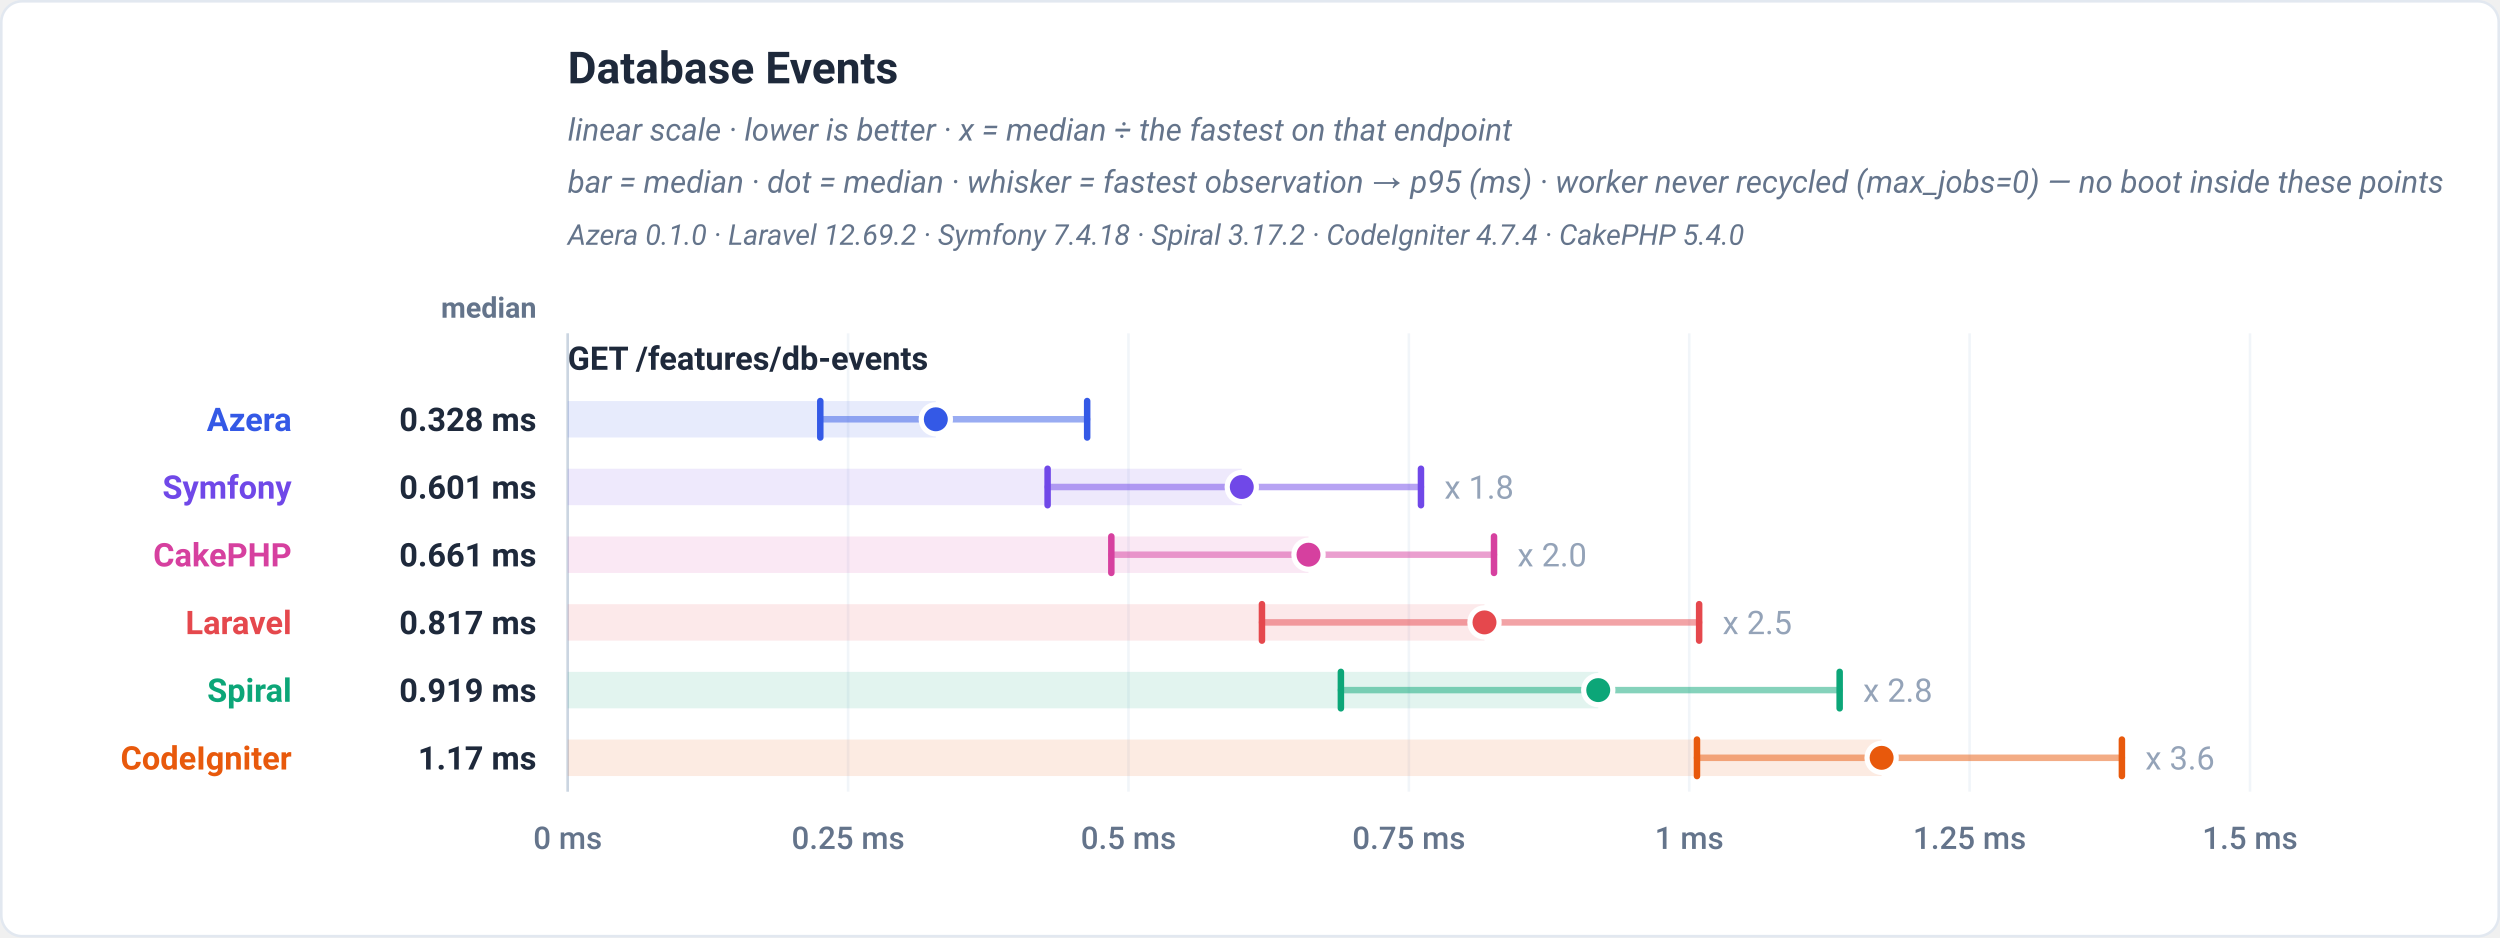
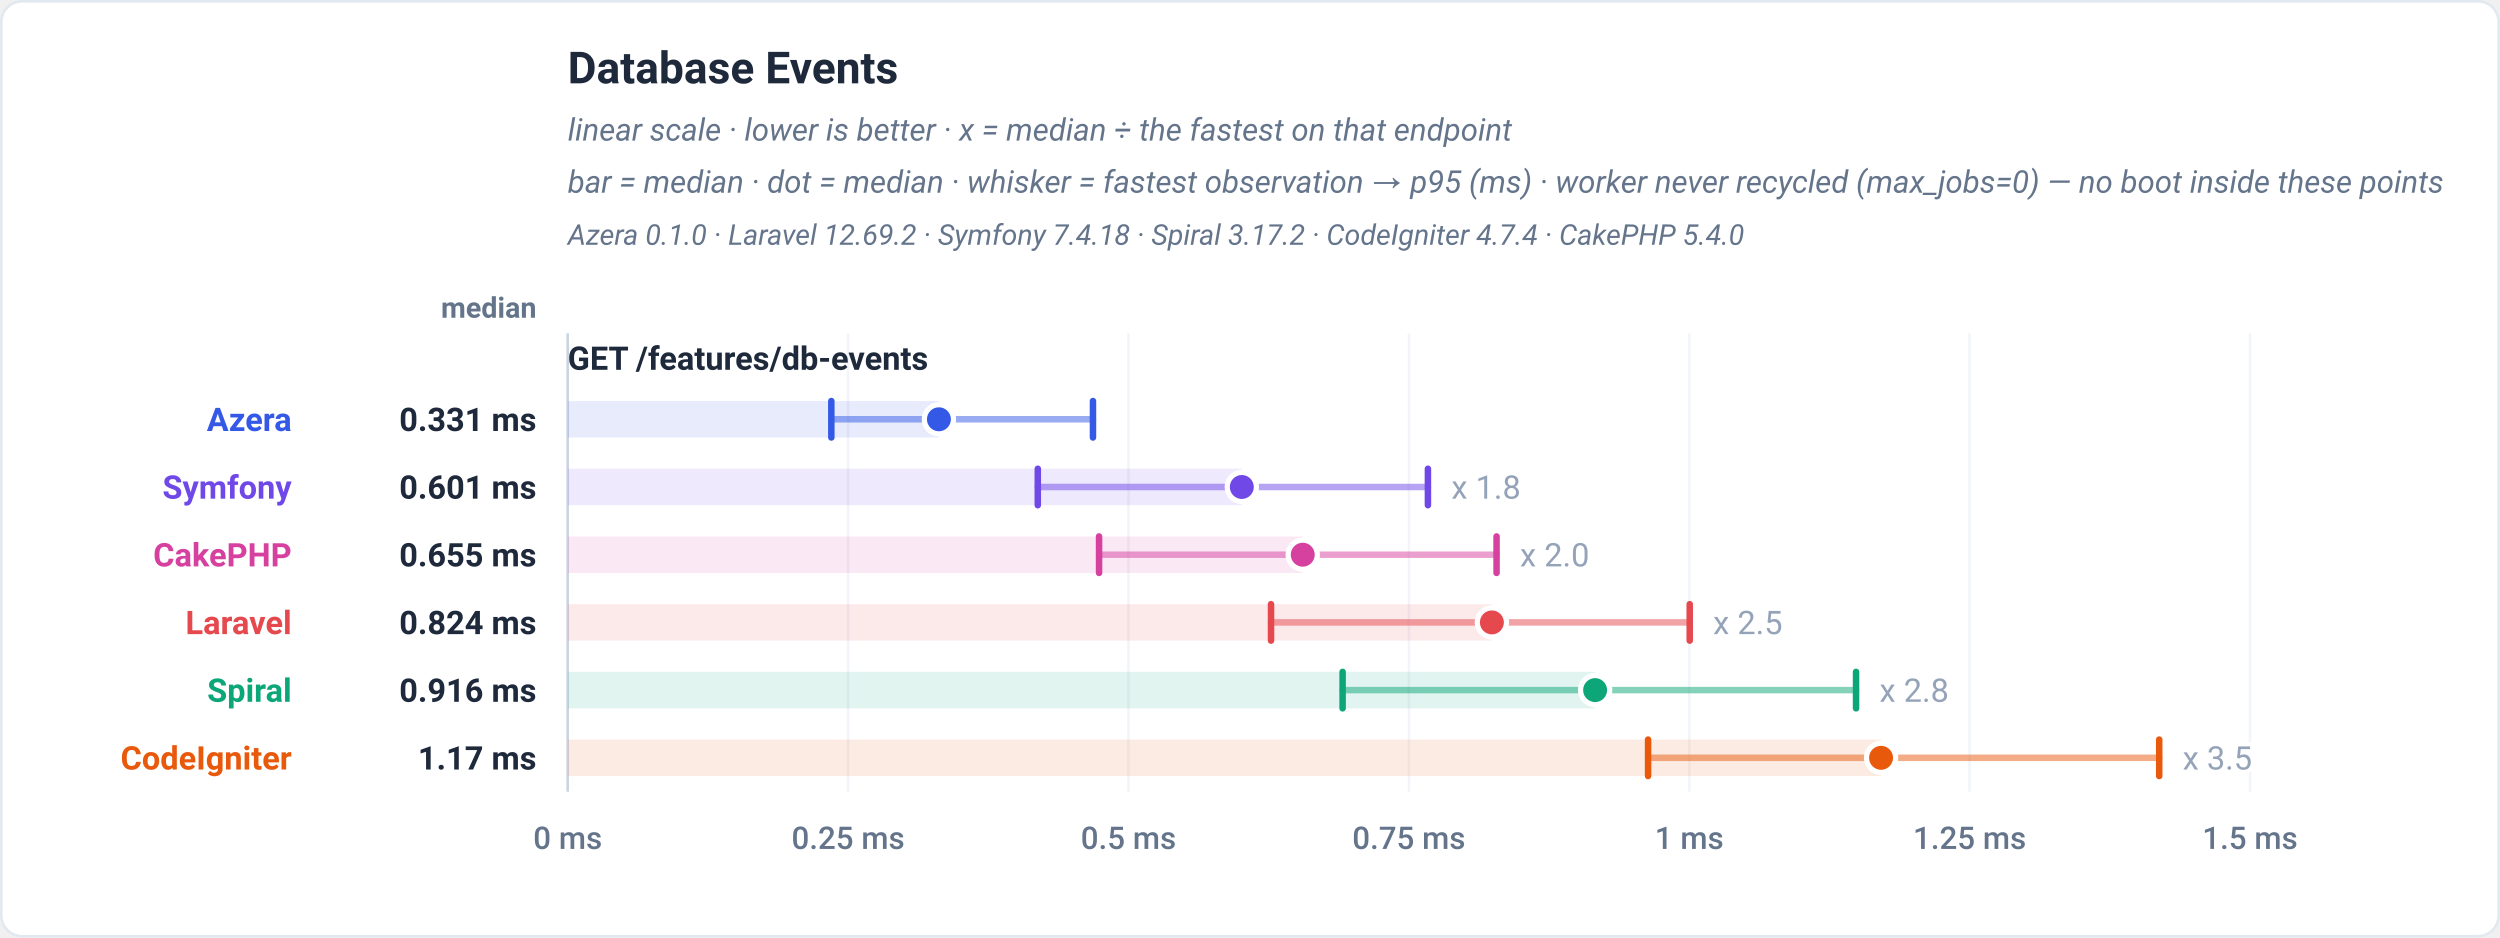
<svg xmlns="http://www.w3.org/2000/svg" viewBox="0 0 960 360" width="960" height="360" role="img" font-family="-apple-system,BlinkMacSystemFont,'Segoe UI',Roboto,Helvetica,Arial,sans-serif">
  <rect x="0.5" y="0.5" width="959" height="359" rx="8" fill="#ffffff" stroke="#e2e8f0" />
  <text x="218" y="32" font-family="-apple-system,BlinkMacSystemFont,'Segoe UI',Roboto,Helvetica,Arial,sans-serif" font-size="17" font-weight="700" fill="#1e293b" text-anchor="start">Database Events</text>
  <text x="218" y="54" font-family="-apple-system,BlinkMacSystemFont,'Segoe UI',Roboto,Helvetica,Arial,sans-serif" font-size="12" font-weight="400" fill="#64748b" text-anchor="start" font-style="italic">linear scale · lower is better · x = median ÷ the fastest on that endpoint</text>
  <text x="218" y="74" font-family="-apple-system,BlinkMacSystemFont,'Segoe UI',Roboto,Helvetica,Arial,sans-serif" font-size="12" font-weight="400" fill="#64748b" text-anchor="start" font-style="italic">bar = median · dot = median · whisker = fastest observation → p95 (ms) · worker never recycled (max_jobs=0) — no boot inside these points</text>
  <text x="218" y="94" font-family="-apple-system,BlinkMacSystemFont,'Segoe UI',Roboto,Helvetica,Arial,sans-serif" font-size="11" font-weight="400" fill="#64748b" text-anchor="start" font-style="italic">Azera 0.1.0 · Laravel 12.69.2 · Symfony 7.4.18 · Spiral 3.17.2 · CodeIgniter 4.7.4 · CakePHP 5.4.0</text>
  <text x="206" y="122" font-family="-apple-system,BlinkMacSystemFont,'Segoe UI',Roboto,Helvetica,Arial,sans-serif" font-size="11" font-weight="600" fill="#64748b" text-anchor="end">median</text>
  <line x1="218" y1="128" x2="218" y2="304" stroke="#f1f5f9" stroke-width="1" />
  <text x="218" y="326" font-family="-apple-system,BlinkMacSystemFont,'Segoe UI',Roboto,Helvetica,Arial,sans-serif" font-size="12" font-weight="500" fill="#64748b" text-anchor="middle">0 ms</text>
  <line x1="325.67" y1="128" x2="325.67" y2="304" stroke="#f1f5f9" stroke-width="1" />
  <text x="325.67" y="326" font-family="-apple-system,BlinkMacSystemFont,'Segoe UI',Roboto,Helvetica,Arial,sans-serif" font-size="12" font-weight="500" fill="#64748b" text-anchor="middle">0.25 ms</text>
  <line x1="433.33" y1="128" x2="433.33" y2="304" stroke="#f1f5f9" stroke-width="1" />
  <text x="433.33" y="326" font-family="-apple-system,BlinkMacSystemFont,'Segoe UI',Roboto,Helvetica,Arial,sans-serif" font-size="12" font-weight="500" fill="#64748b" text-anchor="middle">0.5 ms</text>
  <line x1="541" y1="128" x2="541" y2="304" stroke="#f1f5f9" stroke-width="1" />
  <text x="541" y="326" font-family="-apple-system,BlinkMacSystemFont,'Segoe UI',Roboto,Helvetica,Arial,sans-serif" font-size="12" font-weight="500" fill="#64748b" text-anchor="middle">0.75 ms</text>
  <line x1="648.67" y1="128" x2="648.67" y2="304" stroke="#f1f5f9" stroke-width="1" />
  <text x="648.67" y="326" font-family="-apple-system,BlinkMacSystemFont,'Segoe UI',Roboto,Helvetica,Arial,sans-serif" font-size="12" font-weight="500" fill="#64748b" text-anchor="middle">1 ms</text>
  <line x1="756.33" y1="128" x2="756.33" y2="304" stroke="#f1f5f9" stroke-width="1" />
  <text x="756.33" y="326" font-family="-apple-system,BlinkMacSystemFont,'Segoe UI',Roboto,Helvetica,Arial,sans-serif" font-size="12" font-weight="500" fill="#64748b" text-anchor="middle">1.25 ms</text>
  <line x1="864" y1="128" x2="864" y2="304" stroke="#f1f5f9" stroke-width="1" />
  <text x="864" y="326" font-family="-apple-system,BlinkMacSystemFont,'Segoe UI',Roboto,Helvetica,Arial,sans-serif" font-size="12" font-weight="500" fill="#64748b" text-anchor="middle">1.5 ms</text>
  <line x1="218" y1="128" x2="218" y2="304" stroke="#cbd5e1" stroke-width="1" />
  <text x="218" y="142" font-family="-apple-system,BlinkMacSystemFont,'Segoe UI',Roboto,Helvetica,Arial,sans-serif" font-size="12.5" font-weight="700" fill="#1e293b" text-anchor="start">GET /features/db-events</text>
-   <rect x="218" y="154" width="141.35" height="14" fill="#3459e6" fill-opacity="0.12" />
-   <line x1="314.99" y1="161" x2="417.47" y2="161" stroke="#3459e6" stroke-width="2.5" stroke-linecap="round" opacity="0.5" />
-   <line x1="314.99" y1="154" x2="314.99" y2="168" stroke="#3459e6" stroke-width="2.5" stroke-linecap="round" />
-   <line x1="417.47" y1="154" x2="417.47" y2="168" stroke="#3459e6" stroke-width="2.5" stroke-linecap="round" />
-   <circle cx="359.35" cy="161" r="5.6" fill="#3459e6" stroke="#ffffff" stroke-width="2" />
+   <rect x="218" y="154" width="142.54" height="14" fill="#3459e6" fill-opacity="0.12" />
+   <line x1="319.23" y1="161" x2="419.7" y2="161" stroke="#3459e6" stroke-width="2.5" stroke-linecap="round" opacity="0.5" />
+   <line x1="319.23" y1="154" x2="319.23" y2="168" stroke="#3459e6" stroke-width="2.5" stroke-linecap="round" />
+   <line x1="419.7" y1="154" x2="419.7" y2="168" stroke="#3459e6" stroke-width="2.5" stroke-linecap="round" />
+   <circle cx="360.54" cy="161" r="5.6" fill="#3459e6" stroke="#ffffff" stroke-width="2" />
  <text x="112" y="165.5" font-family="-apple-system,BlinkMacSystemFont,'Segoe UI',Roboto,Helvetica,Arial,sans-serif" font-size="12.5" font-weight="700" fill="#3459e6" text-anchor="end">Azera</text>
-   <text x="206" y="165.5" font-family="-apple-system,BlinkMacSystemFont,'Segoe UI',Roboto,Helvetica,Arial,sans-serif" font-size="12.5" font-weight="700" fill="#1e293b" text-anchor="end">0.328 ms</text>
-   <rect x="218" y="180" width="258.84" height="14" fill="#7048e8" fill-opacity="0.12" />
-   <line x1="402.28" y1="187" x2="545.65" y2="187" stroke="#7048e8" stroke-width="2.5" stroke-linecap="round" opacity="0.5" />
-   <line x1="402.28" y1="180" x2="402.28" y2="194" stroke="#7048e8" stroke-width="2.5" stroke-linecap="round" />
-   <line x1="545.65" y1="180" x2="545.65" y2="194" stroke="#7048e8" stroke-width="2.5" stroke-linecap="round" />
-   <circle cx="476.84" cy="187" r="5.6" fill="#7048e8" stroke="#ffffff" stroke-width="2" />
-   <text x="554.65" y="191.5" font-family="-apple-system,BlinkMacSystemFont,'Segoe UI',Roboto,Helvetica,Arial,sans-serif" font-size="12.5" font-weight="400" fill="#94a3b8" text-anchor="start" stroke="#ffffff" stroke-width="3" paint-order="stroke" stroke-linejoin="round">x 1.8</text>
+   <text x="206" y="165.5" font-family="-apple-system,BlinkMacSystemFont,'Segoe UI',Roboto,Helvetica,Arial,sans-serif" font-size="12.5" font-weight="700" fill="#1e293b" text-anchor="end">0.331 ms</text>
+   <rect x="218" y="180" width="258.85" height="14" fill="#7048e8" fill-opacity="0.12" />
+   <line x1="398.51" y1="187" x2="548.32" y2="187" stroke="#7048e8" stroke-width="2.5" stroke-linecap="round" opacity="0.5" />
+   <line x1="398.51" y1="180" x2="398.51" y2="194" stroke="#7048e8" stroke-width="2.5" stroke-linecap="round" />
+   <line x1="548.32" y1="180" x2="548.32" y2="194" stroke="#7048e8" stroke-width="2.5" stroke-linecap="round" />
+   <circle cx="476.85" cy="187" r="5.6" fill="#7048e8" stroke="#ffffff" stroke-width="2" />
+   <text x="557.32" y="191.5" font-family="-apple-system,BlinkMacSystemFont,'Segoe UI',Roboto,Helvetica,Arial,sans-serif" font-size="12.5" font-weight="400" fill="#94a3b8" text-anchor="start" stroke="#ffffff" stroke-width="3" paint-order="stroke" stroke-linejoin="round">x 1.8</text>
  <text x="112" y="191.5" font-family="-apple-system,BlinkMacSystemFont,'Segoe UI',Roboto,Helvetica,Arial,sans-serif" font-size="12.5" font-weight="700" fill="#7048e8" text-anchor="end">Symfony</text>
  <text x="206" y="191.5" font-family="-apple-system,BlinkMacSystemFont,'Segoe UI',Roboto,Helvetica,Arial,sans-serif" font-size="12.5" font-weight="700" fill="#1e293b" text-anchor="end">0.601 ms</text>
-   <rect x="218" y="206" width="284.46" height="14" fill="#d6409f" fill-opacity="0.12" />
-   <line x1="426.75" y1="213" x2="573.7" y2="213" stroke="#d6409f" stroke-width="2.5" stroke-linecap="round" opacity="0.5" />
-   <line x1="426.75" y1="206" x2="426.75" y2="220" stroke="#d6409f" stroke-width="2.5" stroke-linecap="round" />
-   <line x1="573.7" y1="206" x2="573.7" y2="220" stroke="#d6409f" stroke-width="2.5" stroke-linecap="round" />
-   <circle cx="502.46" cy="213" r="5.6" fill="#d6409f" stroke="#ffffff" stroke-width="2" />
-   <text x="582.7" y="217.5" font-family="-apple-system,BlinkMacSystemFont,'Segoe UI',Roboto,Helvetica,Arial,sans-serif" font-size="12.5" font-weight="400" fill="#94a3b8" text-anchor="start" stroke="#ffffff" stroke-width="3" paint-order="stroke" stroke-linejoin="round">x 2.0</text>
+   <rect x="218" y="206" width="282.25" height="14" fill="#d6409f" fill-opacity="0.12" />
+   <line x1="422.04" y1="213" x2="574.68" y2="213" stroke="#d6409f" stroke-width="2.5" stroke-linecap="round" opacity="0.5" />
+   <line x1="422.04" y1="206" x2="422.04" y2="220" stroke="#d6409f" stroke-width="2.5" stroke-linecap="round" />
+   <line x1="574.68" y1="206" x2="574.68" y2="220" stroke="#d6409f" stroke-width="2.5" stroke-linecap="round" />
+   <circle cx="500.25" cy="213" r="5.6" fill="#d6409f" stroke="#ffffff" stroke-width="2" />
+   <text x="583.68" y="217.5" font-family="-apple-system,BlinkMacSystemFont,'Segoe UI',Roboto,Helvetica,Arial,sans-serif" font-size="12.5" font-weight="400" fill="#94a3b8" text-anchor="start" stroke="#ffffff" stroke-width="3" paint-order="stroke" stroke-linejoin="round">x 2.0</text>
  <text x="112" y="217.5" font-family="-apple-system,BlinkMacSystemFont,'Segoe UI',Roboto,Helvetica,Arial,sans-serif" font-size="12.5" font-weight="700" fill="#d6409f" text-anchor="end">CakePHP</text>
-   <text x="206" y="217.5" font-family="-apple-system,BlinkMacSystemFont,'Segoe UI',Roboto,Helvetica,Arial,sans-serif" font-size="12.5" font-weight="700" fill="#1e293b" text-anchor="end">0.661 ms</text>
-   <rect x="218" y="232" width="352.04" height="14" fill="#e5484d" fill-opacity="0.12" />
-   <line x1="484.59" y1="239" x2="652.47" y2="239" stroke="#e5484d" stroke-width="2.5" stroke-linecap="round" opacity="0.5" />
-   <line x1="484.59" y1="232" x2="484.59" y2="246" stroke="#e5484d" stroke-width="2.5" stroke-linecap="round" />
-   <line x1="652.47" y1="232" x2="652.47" y2="246" stroke="#e5484d" stroke-width="2.5" stroke-linecap="round" />
-   <circle cx="570.04" cy="239" r="5.6" fill="#e5484d" stroke="#ffffff" stroke-width="2" />
-   <text x="661.47" y="243.5" font-family="-apple-system,BlinkMacSystemFont,'Segoe UI',Roboto,Helvetica,Arial,sans-serif" font-size="12.5" font-weight="400" fill="#94a3b8" text-anchor="start" stroke="#ffffff" stroke-width="3" paint-order="stroke" stroke-linejoin="round">x 2.5</text>
+   <text x="206" y="217.5" font-family="-apple-system,BlinkMacSystemFont,'Segoe UI',Roboto,Helvetica,Arial,sans-serif" font-size="12.5" font-weight="700" fill="#1e293b" text-anchor="end">0.655 ms</text>
+   <rect x="218" y="232" width="354.88" height="14" fill="#e5484d" fill-opacity="0.12" />
+   <line x1="488.07" y1="239" x2="648.85" y2="239" stroke="#e5484d" stroke-width="2.5" stroke-linecap="round" opacity="0.5" />
+   <line x1="488.07" y1="232" x2="488.07" y2="246" stroke="#e5484d" stroke-width="2.5" stroke-linecap="round" />
+   <line x1="648.85" y1="232" x2="648.85" y2="246" stroke="#e5484d" stroke-width="2.5" stroke-linecap="round" />
+   <circle cx="572.88" cy="239" r="5.6" fill="#e5484d" stroke="#ffffff" stroke-width="2" />
+   <text x="657.85" y="243.5" font-family="-apple-system,BlinkMacSystemFont,'Segoe UI',Roboto,Helvetica,Arial,sans-serif" font-size="12.5" font-weight="400" fill="#94a3b8" text-anchor="start" stroke="#ffffff" stroke-width="3" paint-order="stroke" stroke-linejoin="round">x 2.5</text>
  <text x="112" y="243.5" font-family="-apple-system,BlinkMacSystemFont,'Segoe UI',Roboto,Helvetica,Arial,sans-serif" font-size="12.5" font-weight="700" fill="#e5484d" text-anchor="end">Laravel</text>
-   <text x="206" y="243.5" font-family="-apple-system,BlinkMacSystemFont,'Segoe UI',Roboto,Helvetica,Arial,sans-serif" font-size="12.5" font-weight="700" fill="#1e293b" text-anchor="end">0.817 ms</text>
-   <rect x="218" y="258" width="395.72" height="14" fill="#0ca678" fill-opacity="0.12" />
-   <line x1="514.9" y1="265" x2="706.43" y2="265" stroke="#0ca678" stroke-width="2.5" stroke-linecap="round" opacity="0.5" />
-   <line x1="514.9" y1="258" x2="514.9" y2="272" stroke="#0ca678" stroke-width="2.5" stroke-linecap="round" />
-   <line x1="706.43" y1="258" x2="706.43" y2="272" stroke="#0ca678" stroke-width="2.5" stroke-linecap="round" />
-   <circle cx="613.72" cy="265" r="5.6" fill="#0ca678" stroke="#ffffff" stroke-width="2" />
-   <text x="715.43" y="269.5" font-family="-apple-system,BlinkMacSystemFont,'Segoe UI',Roboto,Helvetica,Arial,sans-serif" font-size="12.5" font-weight="400" fill="#94a3b8" text-anchor="start" stroke="#ffffff" stroke-width="3" paint-order="stroke" stroke-linejoin="round">x 2.8</text>
+   <text x="206" y="243.5" font-family="-apple-system,BlinkMacSystemFont,'Segoe UI',Roboto,Helvetica,Arial,sans-serif" font-size="12.5" font-weight="700" fill="#1e293b" text-anchor="end">0.824 ms</text>
+   <rect x="218" y="258" width="394.52" height="14" fill="#0ca678" fill-opacity="0.12" />
+   <line x1="515.56" y1="265" x2="712.72" y2="265" stroke="#0ca678" stroke-width="2.5" stroke-linecap="round" opacity="0.5" />
+   <line x1="515.56" y1="258" x2="515.56" y2="272" stroke="#0ca678" stroke-width="2.5" stroke-linecap="round" />
+   <line x1="712.72" y1="258" x2="712.72" y2="272" stroke="#0ca678" stroke-width="2.5" stroke-linecap="round" />
+   <circle cx="612.52" cy="265" r="5.6" fill="#0ca678" stroke="#ffffff" stroke-width="2" />
+   <text x="721.72" y="269.5" font-family="-apple-system,BlinkMacSystemFont,'Segoe UI',Roboto,Helvetica,Arial,sans-serif" font-size="12.5" font-weight="400" fill="#94a3b8" text-anchor="start" stroke="#ffffff" stroke-width="3" paint-order="stroke" stroke-linejoin="round">x 2.8</text>
  <text x="112" y="269.5" font-family="-apple-system,BlinkMacSystemFont,'Segoe UI',Roboto,Helvetica,Arial,sans-serif" font-size="12.5" font-weight="700" fill="#0ca678" text-anchor="end">Spiral</text>
-   <text x="206" y="269.5" font-family="-apple-system,BlinkMacSystemFont,'Segoe UI',Roboto,Helvetica,Arial,sans-serif" font-size="12.5" font-weight="700" fill="#1e293b" text-anchor="end">0.919 ms</text>
-   <rect x="218" y="284" width="504.54" height="14" fill="#e8590c" fill-opacity="0.12" />
-   <line x1="651.64" y1="291" x2="814.81" y2="291" stroke="#e8590c" stroke-width="2.5" stroke-linecap="round" opacity="0.5" />
-   <line x1="651.64" y1="284" x2="651.64" y2="298" stroke="#e8590c" stroke-width="2.5" stroke-linecap="round" />
-   <line x1="814.81" y1="284" x2="814.81" y2="298" stroke="#e8590c" stroke-width="2.5" stroke-linecap="round" />
-   <circle cx="722.54" cy="291" r="5.6" fill="#e8590c" stroke="#ffffff" stroke-width="2" />
-   <text x="823.81" y="295.5" font-family="-apple-system,BlinkMacSystemFont,'Segoe UI',Roboto,Helvetica,Arial,sans-serif" font-size="12.5" font-weight="400" fill="#94a3b8" text-anchor="start" stroke="#ffffff" stroke-width="3" paint-order="stroke" stroke-linejoin="round">x 3.6</text>
+   <text x="206" y="269.5" font-family="-apple-system,BlinkMacSystemFont,'Segoe UI',Roboto,Helvetica,Arial,sans-serif" font-size="12.5" font-weight="700" fill="#1e293b" text-anchor="end">0.916 ms</text>
+   <rect x="218" y="284" width="504.32" height="14" fill="#e8590c" fill-opacity="0.12" />
+   <line x1="632.86" y1="291" x2="829.14" y2="291" stroke="#e8590c" stroke-width="2.5" stroke-linecap="round" opacity="0.5" />
+   <line x1="632.86" y1="284" x2="632.86" y2="298" stroke="#e8590c" stroke-width="2.5" stroke-linecap="round" />
+   <line x1="829.14" y1="284" x2="829.14" y2="298" stroke="#e8590c" stroke-width="2.5" stroke-linecap="round" />
+   <circle cx="722.32" cy="291" r="5.6" fill="#e8590c" stroke="#ffffff" stroke-width="2" />
+   <text x="838.14" y="295.5" font-family="-apple-system,BlinkMacSystemFont,'Segoe UI',Roboto,Helvetica,Arial,sans-serif" font-size="12.5" font-weight="400" fill="#94a3b8" text-anchor="start" stroke="#ffffff" stroke-width="3" paint-order="stroke" stroke-linejoin="round">x 3.5</text>
  <text x="112" y="295.5" font-family="-apple-system,BlinkMacSystemFont,'Segoe UI',Roboto,Helvetica,Arial,sans-serif" font-size="12.5" font-weight="700" fill="#e8590c" text-anchor="end">CodeIgniter</text>
  <text x="206" y="295.5" font-family="-apple-system,BlinkMacSystemFont,'Segoe UI',Roboto,Helvetica,Arial,sans-serif" font-size="12.5" font-weight="700" fill="#1e293b" text-anchor="end">1.17 ms</text>
</svg>
